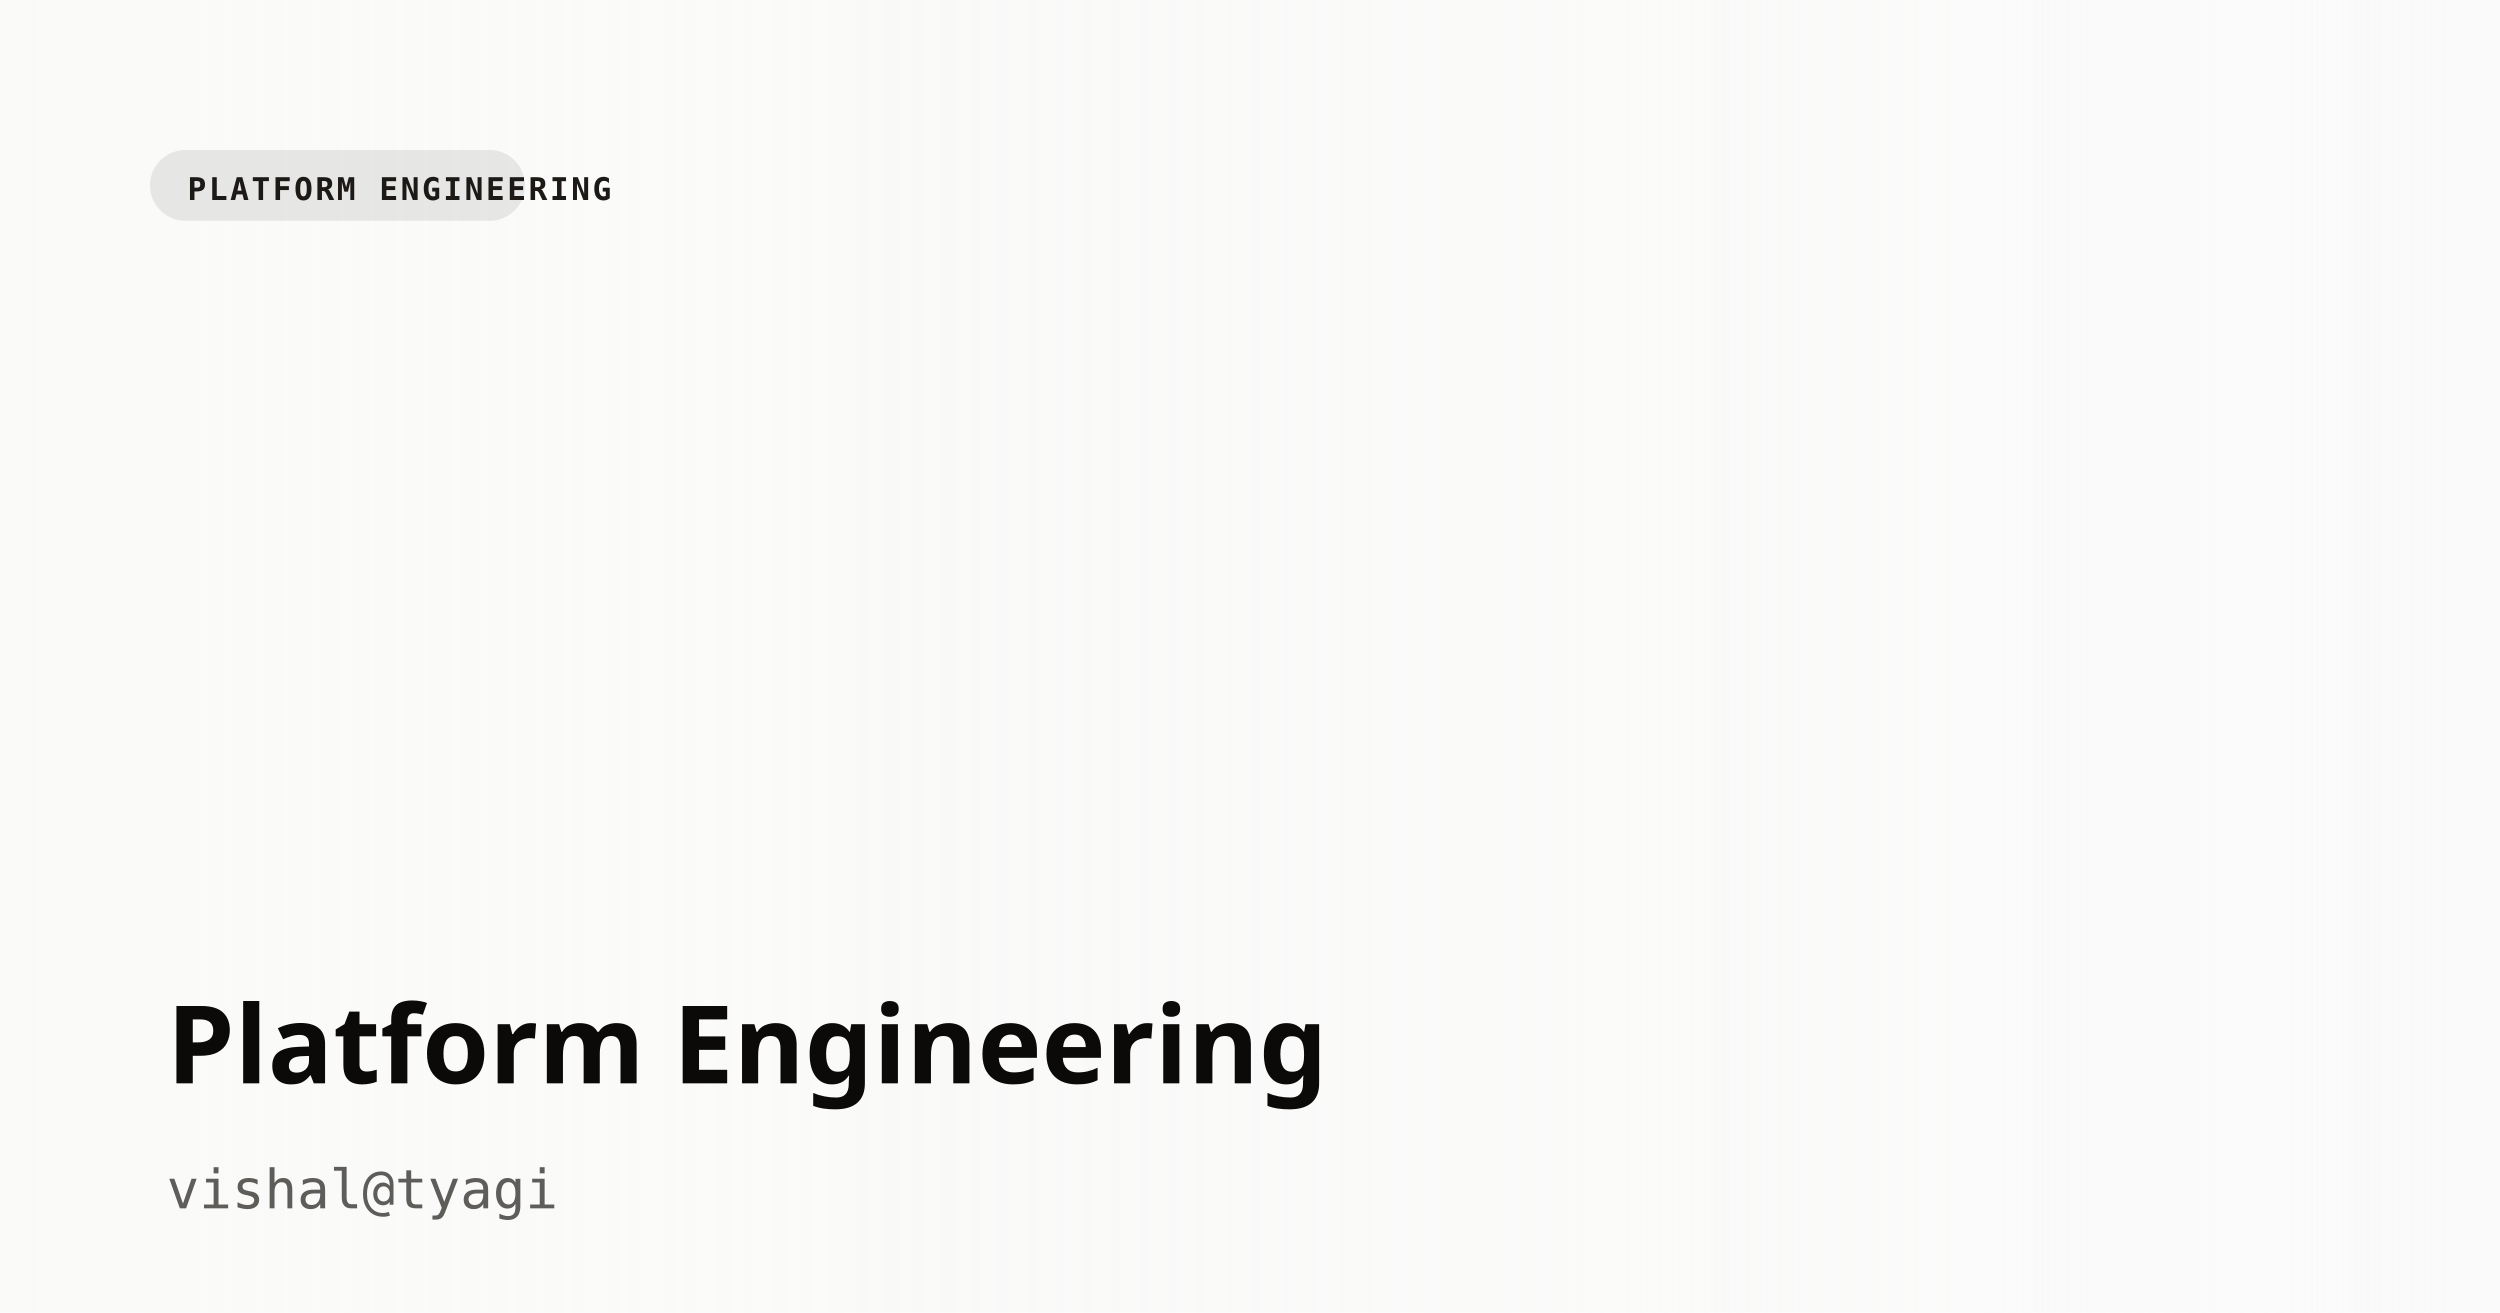
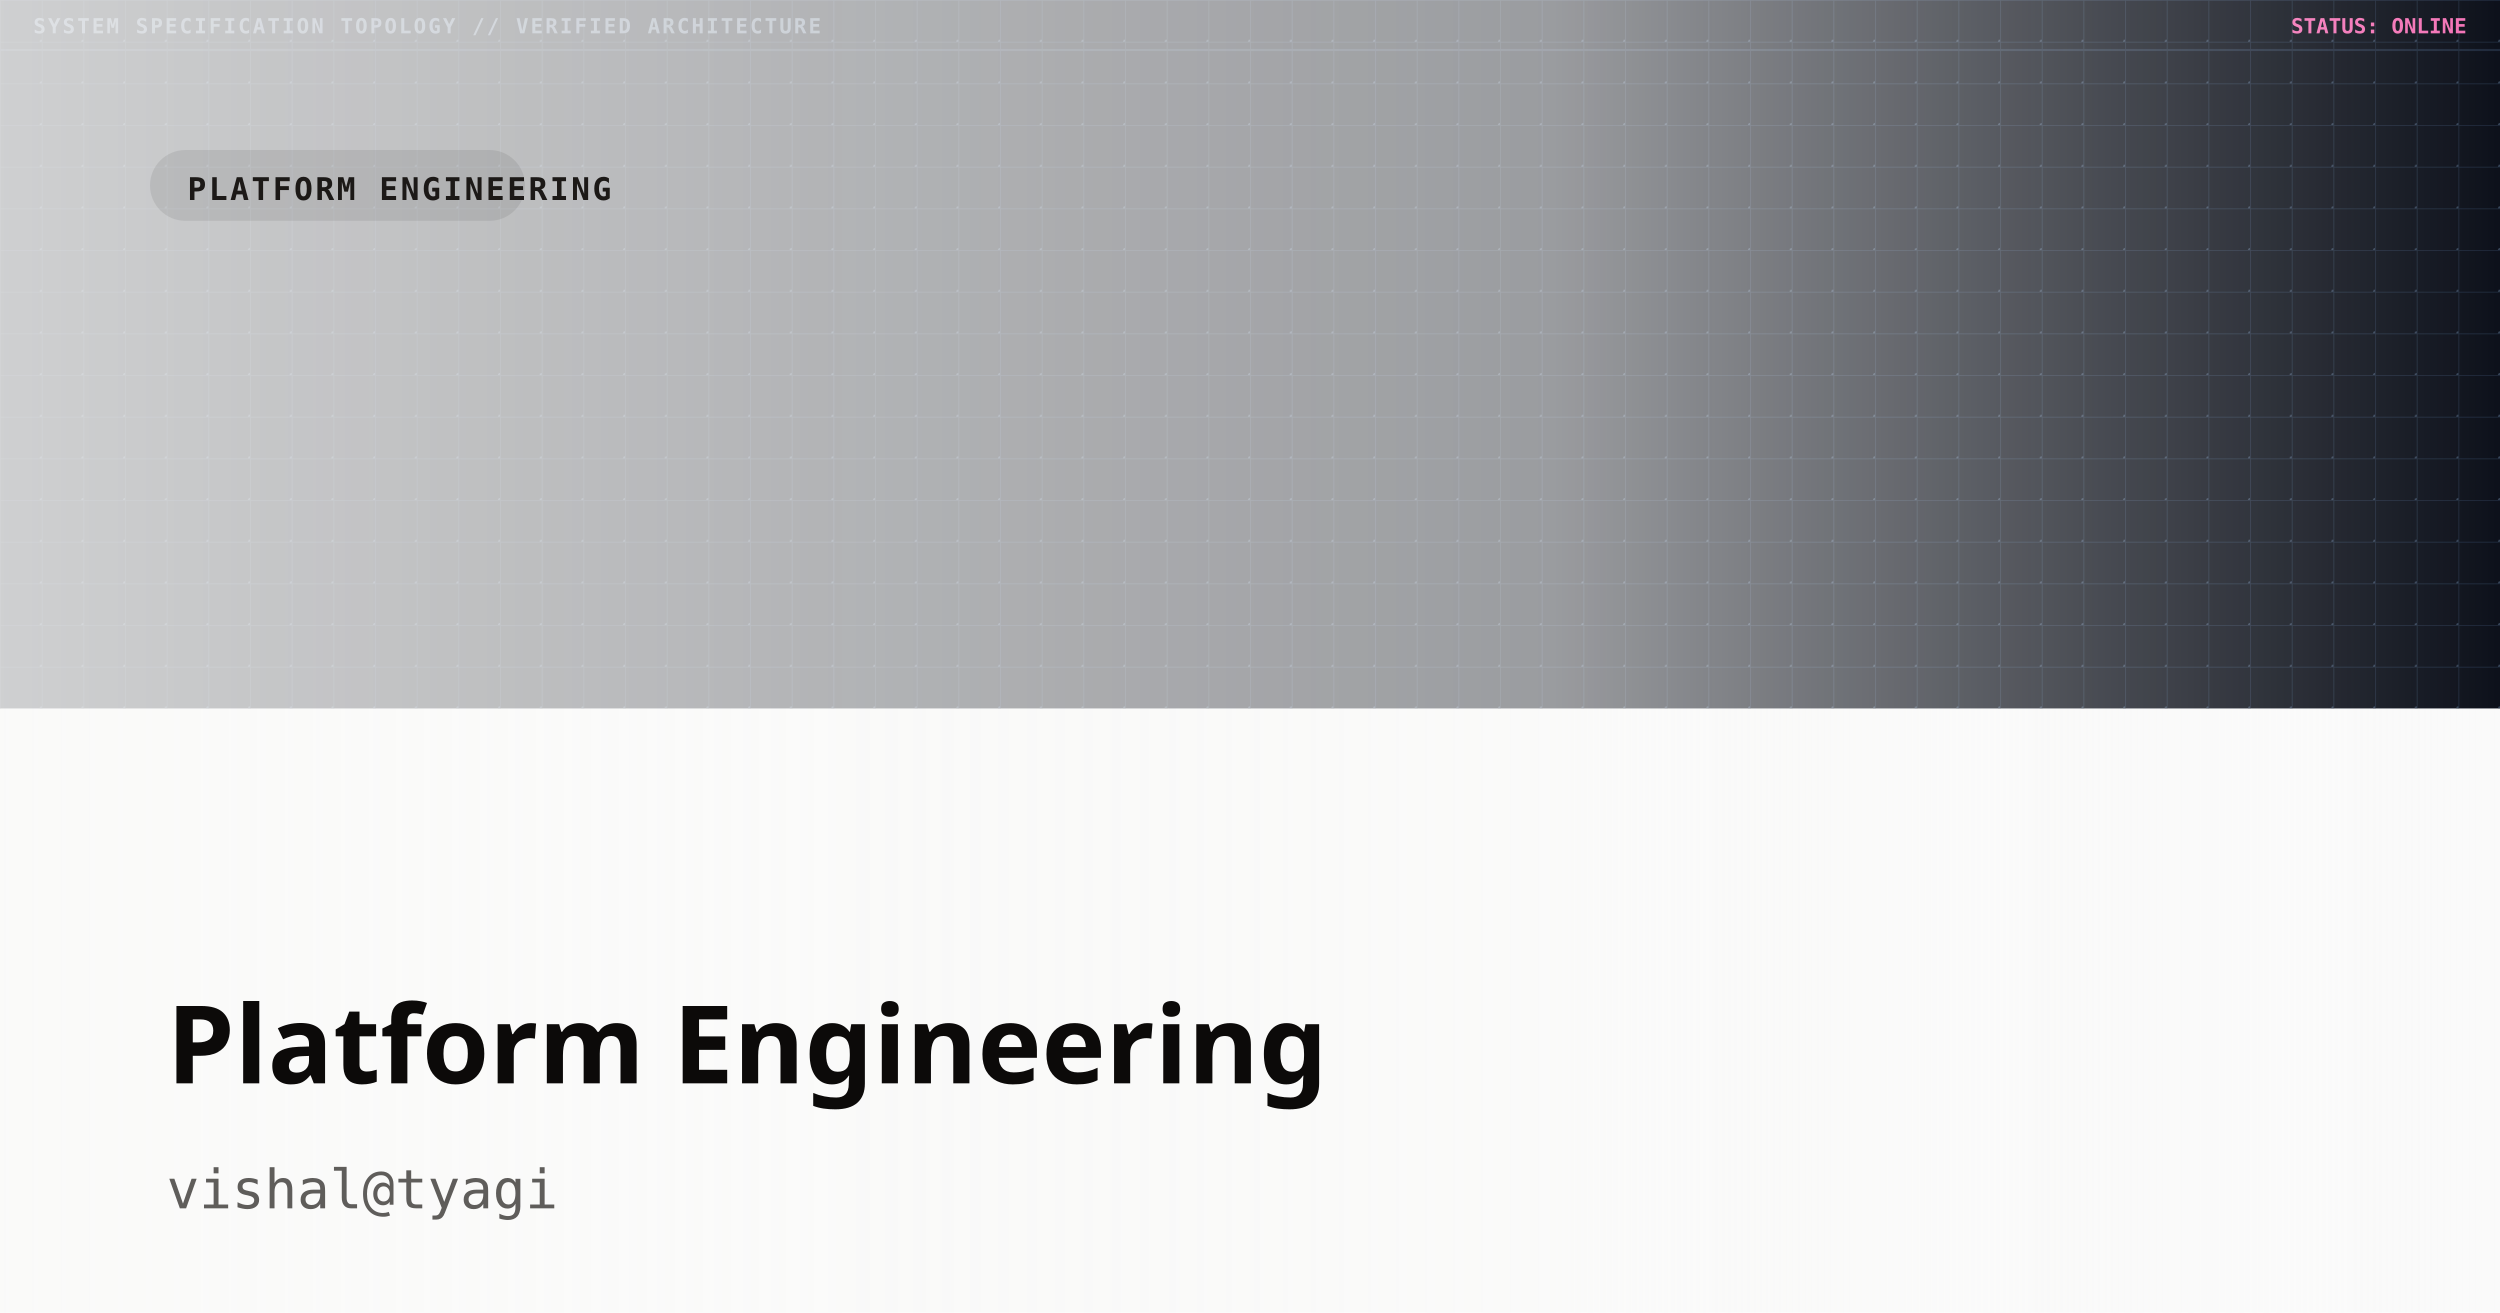
<svg xmlns="http://www.w3.org/2000/svg" width="1200" height="630" viewBox="0 0 1200 630">
  <defs>
+     <pattern id="platform-engineering-grid" width="20" height="20" patternUnits="userSpaceOnUse">
+       <path d="M 20 0 L 0 0 0 20" fill="none" stroke="#1E293B" stroke-width="0.75" />
+       <circle cx="20" cy="20" r="1" fill="#334155" />
+     </pattern>
    <linearGradient id="platform-engineering-scrim" x1="0" y1="0" x2="1" y2="0">
      <stop offset="0%" stop-color="#fafaf9" stop-opacity="0.82" />
      <stop offset="62%" stop-color="#fafaf9" stop-opacity="0.6" />
      <stop offset="100%" stop-color="#fafaf9" stop-opacity="0" />
    </linearGradient>
  </defs>
  <rect width="1200" height="630" fill="#fafafa" />
-   <rect width="1200" height="340" fill="#fafafa" />
+   <rect width="1200" height="340" fill="#0B0F19" />
+   <rect width="1200" height="340" fill="url(#platform-engineering-grid)" />
+   <line x1="0" y1="24" x2="1200" y2="24" stroke="#1E293B" stroke-width="1" />
+   <text x="16" y="16" font-family="monospace" font-size="10" font-weight="600" fill="#64748B" letter-spacing="1">SYSTEM SPECIFICATION TOPOLOGY // VERIFIED ARCHITECTURE</text>
+   <text x="1184" y="16" text-anchor="end" font-family="monospace" font-size="10" font-weight="600" fill="#F472B6">STATUS: ONLINE</text>
  <rect width="1200" height="630" fill="url(#platform-engineering-scrim)" />
  <rect x="72" y="72" width="180" height="34" rx="17" fill="#0c0a09" fill-opacity="0.08" />
  <text x="90" y="96" font-family="monospace" font-size="15" font-weight="600" letter-spacing="0.08em" fill="#1c1917">PLATFORM ENGINEERING</text>
  <text font-family="sans-serif" font-size="52" font-weight="700" fill="#0c0a09">
    <tspan x="80" y="520">Platform Engineering</tspan>
  </text>
  <text x="80" y="580" font-family="monospace" font-size="26" fill="#1c1917" opacity="0.7">vishal@tyagi</text>
</svg>
